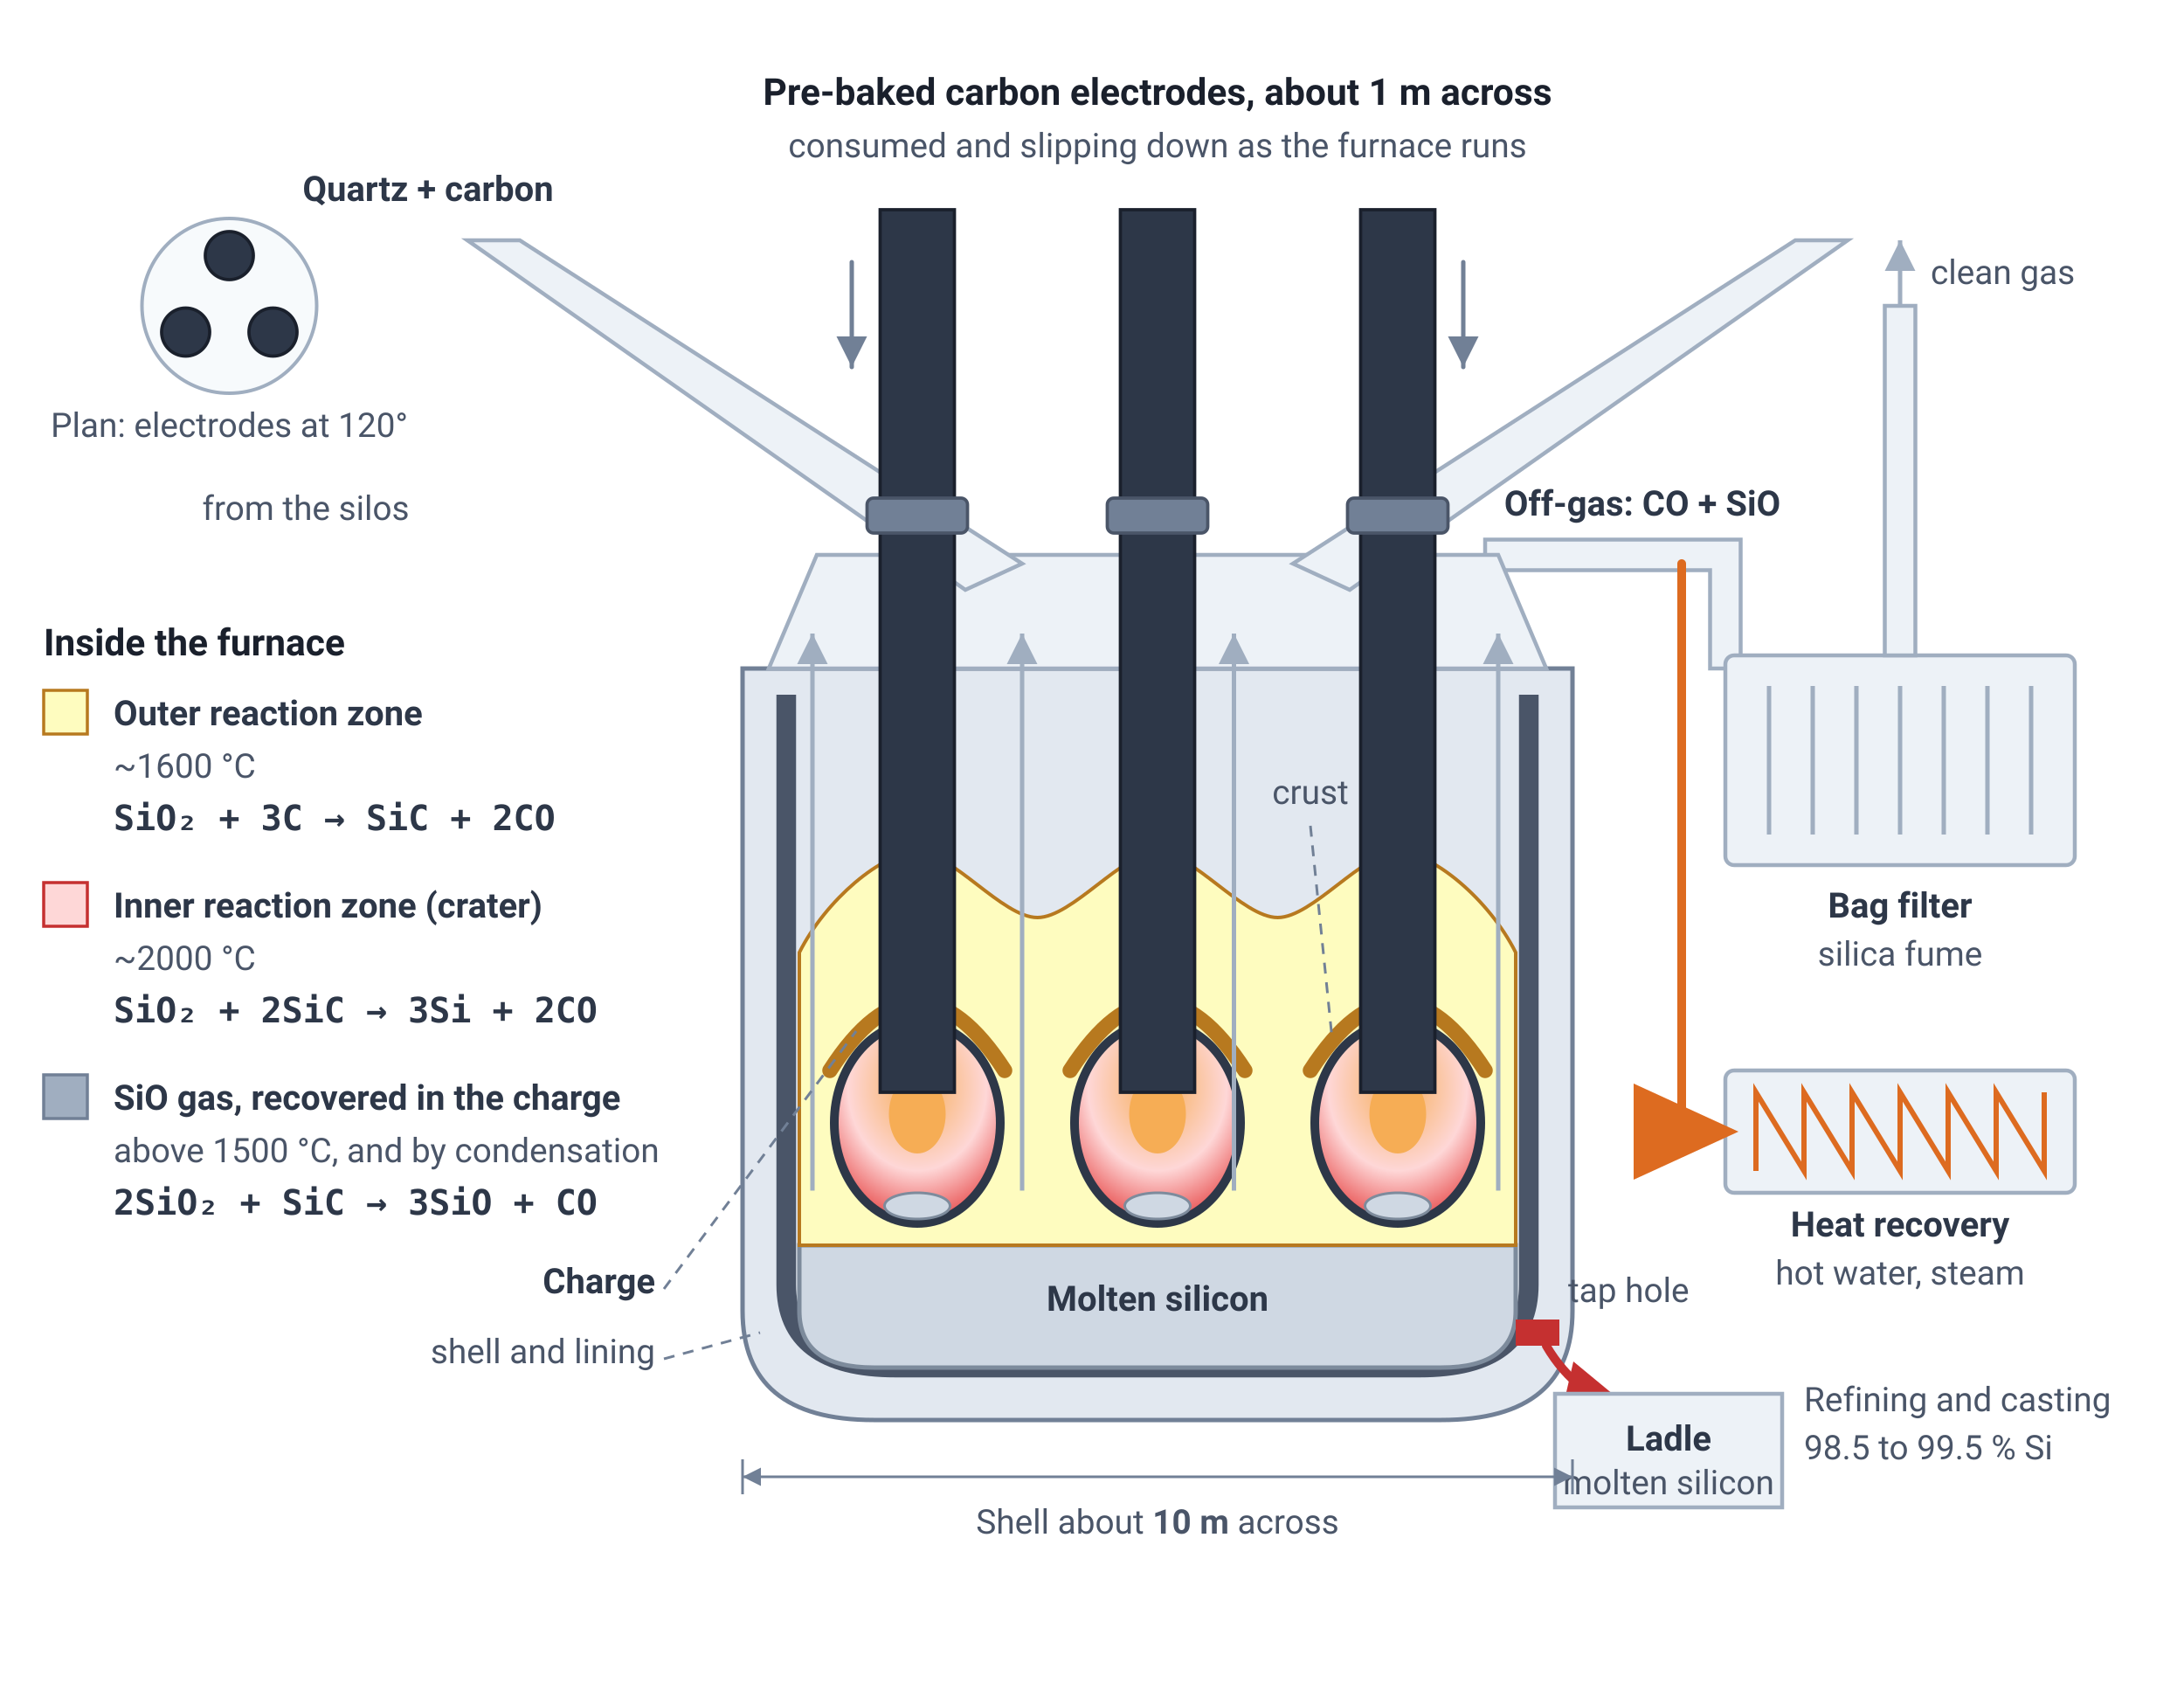
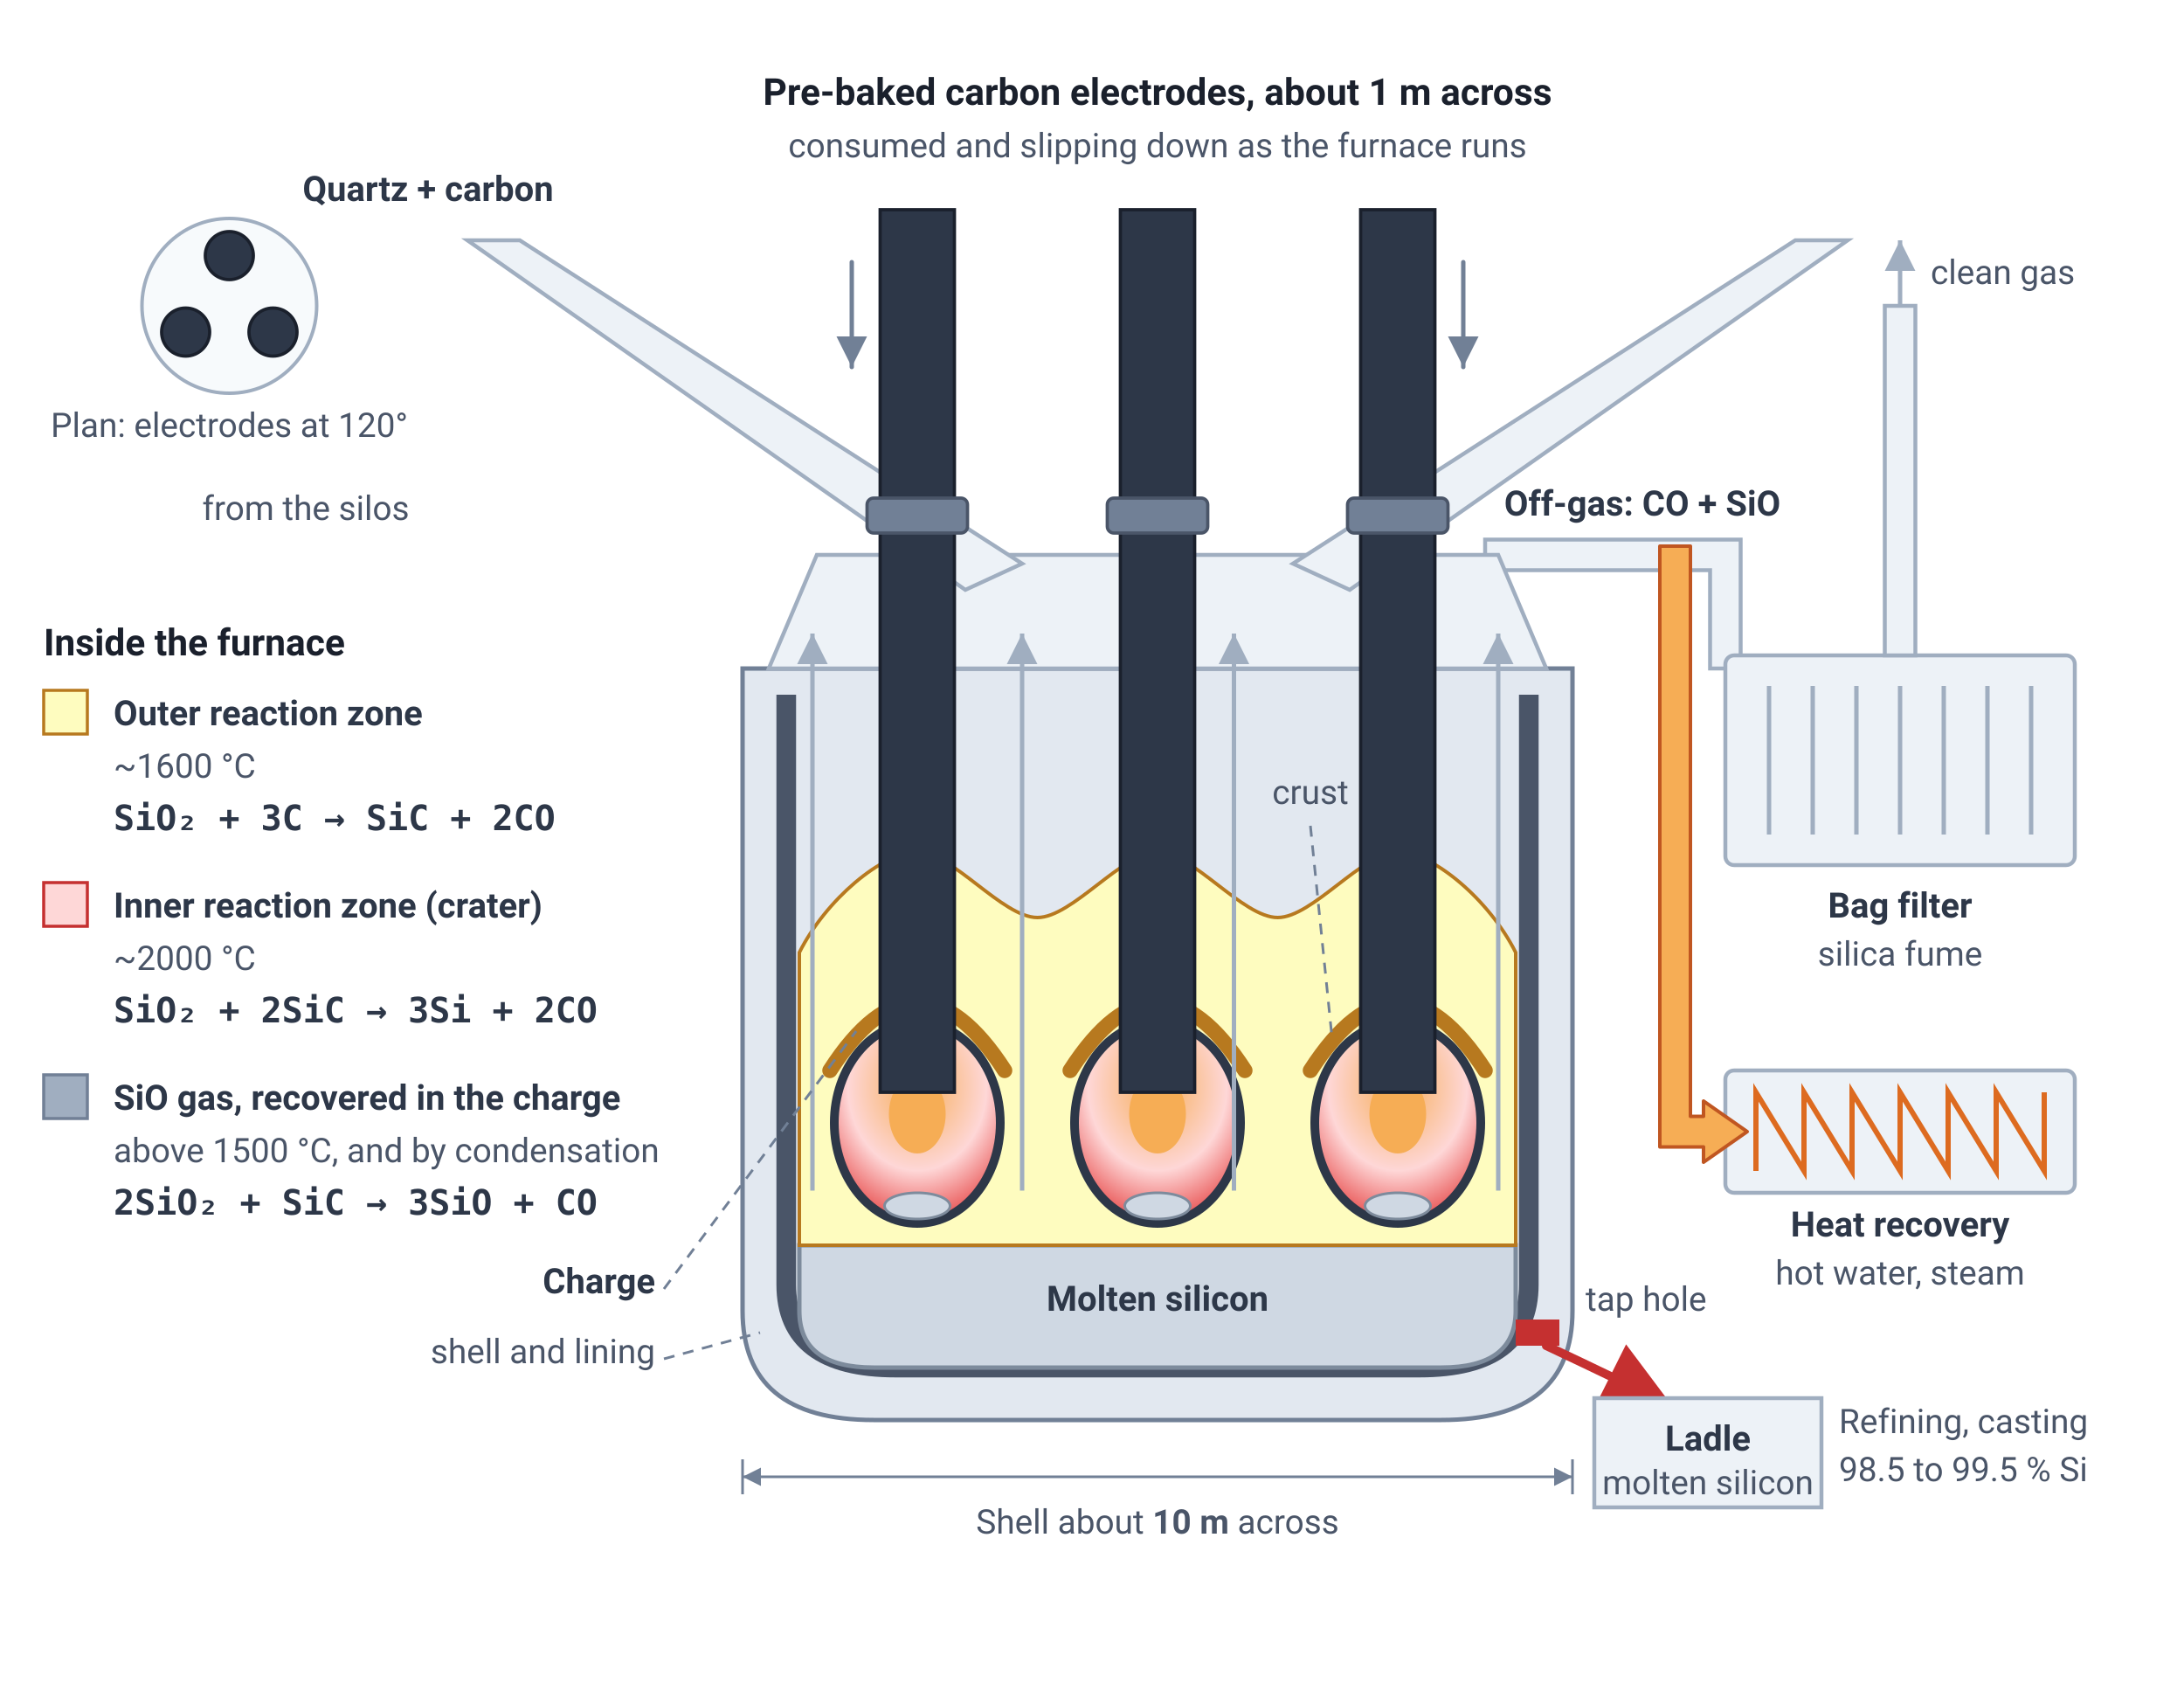
<svg xmlns="http://www.w3.org/2000/svg" width="1000" height="780" viewBox="0 0 1000 780" role="img">
  <rect width="1000" height="780" fill="#ffffff" />
  <style>
    .t { font: 600 17px system-ui, -apple-system, "Segoe UI", Roboto, sans-serif; fill: #1a202c; }
    .eq { font: 600 16px ui-monospace, "SFMono-Regular", Consolas, monospace; fill: #2d3748; }
    .s { font: 15.5px system-ui, -apple-system, "Segoe UI", Roboto, sans-serif; fill: #4a5568; }
    .in { font: 600 16px system-ui, -apple-system, "Segoe UI", Roboto, sans-serif; fill: #2d3748; }
    .lead { fill: none; stroke: #718096; stroke-width: 1.2; stroke-dasharray: 5 4; }
    .shell { fill: #e2e8f0; stroke: #718096; stroke-width: 2; }
    .lining { fill: none; stroke: #4a5568; stroke-width: 9; }
    .charge { fill: #fefcbf; stroke: #b7791f; stroke-width: 1.6; }
    .crust { fill: none; stroke: #b7791f; stroke-width: 7; stroke-linecap: round; }
    .crater { fill: url(#craterGlow); stroke: #2d3748; stroke-width: 4; }
    .metal { fill: #cfd8e3; stroke: #7d8b9c; stroke-width: 2; }
    .rod { fill: #2d3748; stroke: #1a202c; stroke-width: 1.5; }
    .clamp { fill: #718096; stroke: #4a5568; stroke-width: 1.5; }
    .gas { fill: none; stroke: #a0aec0; stroke-width: 2; }
    .duct { fill: #edf2f7; stroke: #a0aec0; stroke-width: 1.8; }
    .heat { fill: none; stroke: #dd6b20; stroke-width: 2.4; }
-     .hpipe { fill: none; stroke: #dd6b20; stroke-width: 4; stroke-linejoin: round; stroke-linecap: round; }
+     .harrow { fill: #f6ad55; stroke: #c05621; stroke-width: 1.6; stroke-linejoin: round; }
    .pour { fill: none; stroke: #c53030; stroke-width: 4; stroke-linecap: round; }
    .dim { fill: none; stroke: #718096; stroke-width: 1.2; }
    .slip { fill: none; stroke: #718096; stroke-width: 2; stroke-linecap: round; }
  </style>
  <defs>
    <marker id="fArrow" markerWidth="9" markerHeight="9" refX="7" refY="3.5" orient="auto">
      <path d="M0,0 L7,3.5 L0,7 z" fill="#a0aec0" />
-     </marker>
-     <marker id="hArrow" markerWidth="13" markerHeight="13" refX="10" refY="5.5" orient="auto">
-       <path d="M0,0 L12,5.5 L0,11 z" fill="#dd6b20" />
    </marker>
    <marker id="dArrow" markerWidth="9" markerHeight="9" refX="7" refY="3.5" orient="auto-start-reverse">
      <path d="M0,0 L7,3.5 L0,7 z" fill="#718096" />
    </marker>
    <marker id="pArrow" markerWidth="10" markerHeight="10" refX="8" refY="4" orient="auto">
      <path d="M0,0 L8,4 L0,8 z" fill="#c53030" />
    </marker>
    <radialGradient id="craterGlow" cx="50%" cy="32%" r="72%">
      <stop offset="0%" stop-color="#f6ad55" />
      <stop offset="58%" stop-color="#fed7d7" />
      <stop offset="100%" stop-color="#e53e3e" />
    </radialGradient>
  </defs>
  <circle cx="105" cy="140" r="40" fill="#f7fafc" stroke="#a0aec0" stroke-width="1.6" />
  <circle cx="105" cy="117" r="11" class="rod" />
  <circle cx="85" cy="152" r="11" class="rod" />
  <circle cx="125" cy="152" r="11" class="rod" />
  <text class="s" x="105" y="200" text-anchor="middle">Plan: electrodes at 120°</text>
  <text class="t" x="20" y="300">Inside the furnace</text>
  <rect x="20" y="316" width="20" height="20" fill="#fefcbf" stroke="#b7791f" stroke-width="1.4" />
  <text class="in" x="52" y="332">Outer reaction zone</text>
  <text class="s" x="52" y="356">~1600 °C</text>
  <text class="eq" x="52" y="380">SiO₂ + 3C → SiC + 2CO</text>
  <rect x="20" y="404" width="20" height="20" fill="#fed7d7" stroke="#c53030" stroke-width="1.4" />
  <text class="in" x="52" y="420">Inner reaction zone (crater)</text>
  <text class="s" x="52" y="444">~2000 °C</text>
  <text class="eq" x="52" y="468">SiO₂ + 2SiC → 3Si + 2CO</text>
  <rect x="20" y="492" width="20" height="20" fill="#a0aec0" stroke="#718096" stroke-width="1.4" />
  <text class="in" x="52" y="508">SiO gas, recovered in the charge</text>
  <text class="s" x="52" y="532">above 1500 °C, and by condensation</text>
  <text class="eq" x="52" y="556">2SiO₂ + SiC → 3SiO + CO</text>
  <path class="duct" d="M680,247 L797,247 L797,306 L783,306 L783,261 L680,261 Z" />
  <rect class="duct" x="790" y="300" width="160" height="96" rx="4" />
  <path class="gas" d="M810,314 L810,382 M830,314 L830,382 M850,314 L850,382 M870,314 L870,382 M890,314 L890,382 M910,314 L910,382 M930,314 L930,382" />
  <text class="in" x="870" y="420" text-anchor="middle">Bag filter</text>
  <text class="s" x="870" y="442" text-anchor="middle">silica fume</text>
  <rect class="duct" x="863" y="140" width="14" height="160" />
  <path class="gas" d="M870,140 L870,110" marker-end="url(#fArrow)" />
  <text class="s" x="884" y="130">clean gas</text>
  <rect class="duct" x="790" y="490" width="160" height="56" rx="4" />
  <path class="heat" d="M804,536 L804,500 L826,536 L826,500 L848,536 L848,500 L870,536 L870,500 L892,536 L892,500 L914,536 L914,500 L936,536 L936,500" />
  <text class="in" x="870" y="566" text-anchor="middle">Heat recovery</text>
  <text class="s" x="870" y="588" text-anchor="middle">hot water, steam</text>
-   <path class="hpipe" d="M770,258 L770,518 L788,518" marker-end="url(#hArrow)" />
+   <path class="harrow" d="M760,250 L760,525 L780,525 L780,532 L800,518 L780,504 L780,511 L774,511 L774,250 Z" />
  <path class="shell" d="M340,306 L340,600 Q340,650 400,650 L660,650 Q720,650 720,600 L720,306 Z" />
  <path class="lining" d="M360,318 L360,588 Q360,626 410,626 L650,626 Q700,626 700,588 L700,318" />
  <path class="duct" d="M352,306 L708,306 L686,254 L374,254 Z" />
  <path class="metal" d="M366,570 L694,570 L694,600 Q694,626 660,626 L400,626 Q366,626 366,600 Z" />
  <path class="charge" d="M366,436 C378,412 404,390 420,390 C436,390 459,420 475,420 C491,420 514,390 530,390 C546,390 569,420 585,420 C601,420 624,390 640,390 C656,390 682,412 694,436 L694,570 L366,570 Z" />
  <ellipse class="crater" cx="420" cy="514" rx="38" ry="46" />
  <ellipse class="crater" cx="530" cy="514" rx="38" ry="46" />
  <ellipse class="crater" cx="640" cy="514" rx="38" ry="46" />
  <ellipse cx="420" cy="510" rx="13" ry="18" fill="#f6ad55" />
  <ellipse cx="530" cy="510" rx="13" ry="18" fill="#f6ad55" />
  <ellipse cx="640" cy="510" rx="13" ry="18" fill="#f6ad55" />
  <ellipse cx="420" cy="552" rx="15" ry="6" fill="#cfd8e3" stroke="#7d8b9c" stroke-width="1.2" />
  <ellipse cx="530" cy="552" rx="15" ry="6" fill="#cfd8e3" stroke="#7d8b9c" stroke-width="1.2" />
  <ellipse cx="640" cy="552" rx="15" ry="6" fill="#cfd8e3" stroke="#7d8b9c" stroke-width="1.2" />
  <path class="crust" d="M380,490 Q420,428 460,490" />
  <path class="crust" d="M490,490 Q530,428 570,490" />
  <path class="crust" d="M600,490 Q640,428 680,490" />
  <path class="duct" d="M214,110 L442,270 L468,258 L238,110 Z" />
  <path class="duct" d="M846,110 L618,270 L592,258 L822,110 Z" />
  <text class="in" x="196" y="92" text-anchor="middle">Quartz + carbon</text>
  <text class="s" x="140" y="238" text-anchor="middle">from the silos</text>
  <rect class="rod" x="403" y="96" width="34" height="404" />
  <rect class="rod" x="513" y="96" width="34" height="404" />
  <rect class="rod" x="623" y="96" width="34" height="404" />
  <rect class="clamp" x="397" y="228" width="46" height="16" rx="3" />
  <rect class="clamp" x="507" y="228" width="46" height="16" rx="3" />
  <rect class="clamp" x="617" y="228" width="46" height="16" rx="3" />
  <path class="slip" d="M390,120 L390,168" marker-end="url(#dArrow)" />
  <path class="slip" d="M670,120 L670,168" marker-end="url(#dArrow)" />
  <text class="t" x="530" y="48" text-anchor="middle">Pre-baked carbon electrodes, about 1 m across</text>
  <text class="s" x="530" y="72" text-anchor="middle">consumed and slipping down as the furnace runs</text>
  <path class="gas" d="M372,545 L372,290" marker-end="url(#fArrow)" />
  <path class="gas" d="M468,545 L468,290" marker-end="url(#fArrow)" />
  <path class="gas" d="M565,545 L565,290" marker-end="url(#fArrow)" />
  <path class="gas" d="M686,545 L686,290" marker-end="url(#fArrow)" />
  <text class="in" x="752" y="236" text-anchor="middle">Off-gas: CO + SiO</text>
  <text class="in" x="530" y="600" text-anchor="middle">Molten silicon</text>
  <text class="in" x="300" y="592" text-anchor="end">Charge</text>
  <path class="lead" d="M304,590 L392,472" />
  <text class="s" x="600" y="368" text-anchor="middle">crust</text>
  <path class="lead" d="M600,378 L610,476" />
  <text class="s" x="300" y="624" text-anchor="end">shell and lining</text>
  <path class="lead" d="M304,622 L348,610" />
  <rect x="694" y="604" width="20" height="12" fill="#c53030" />
-   <text class="s" x="718" y="596">tap hole</text>
-   <path class="pour" d="M708,616 Q722,640 748,646" marker-end="url(#pArrow)" />
-   <rect class="duct" x="712" y="638" width="104" height="52" />
-   <text class="in" x="764" y="664" text-anchor="middle">Ladle</text>
-   <text class="s" x="764" y="684" text-anchor="middle">molten silicon</text>
-   <text class="s" x="826" y="646">Refining and casting</text>
-   <text class="s" x="826" y="668">98.5 to 99.5 % Si</text>
+   <text class="s" x="726" y="600">tap hole</text>
+   <path class="pour" d="M708,616 Q742,632 766,644" marker-end="url(#pArrow)" />
+   <rect class="duct" x="730" y="640" width="104" height="50" />
+   <text class="in" x="782" y="664" text-anchor="middle">Ladle</text>
+   <text class="s" x="782" y="684" text-anchor="middle">molten silicon</text>
+   <text class="s" x="842" y="656">Refining, casting</text>
+   <text class="s" x="842" y="678">98.5 to 99.5 % Si</text>
  <path class="dim" d="M340,668 L340,684 M720,668 L720,684" />
  <path class="dim" d="M340,676 L720,676" marker-start="url(#dArrow)" marker-end="url(#dArrow)" />
  <text class="s" x="530" y="702" text-anchor="middle">Shell about <tspan font-weight="700">10 m</tspan> across</text>
</svg>
